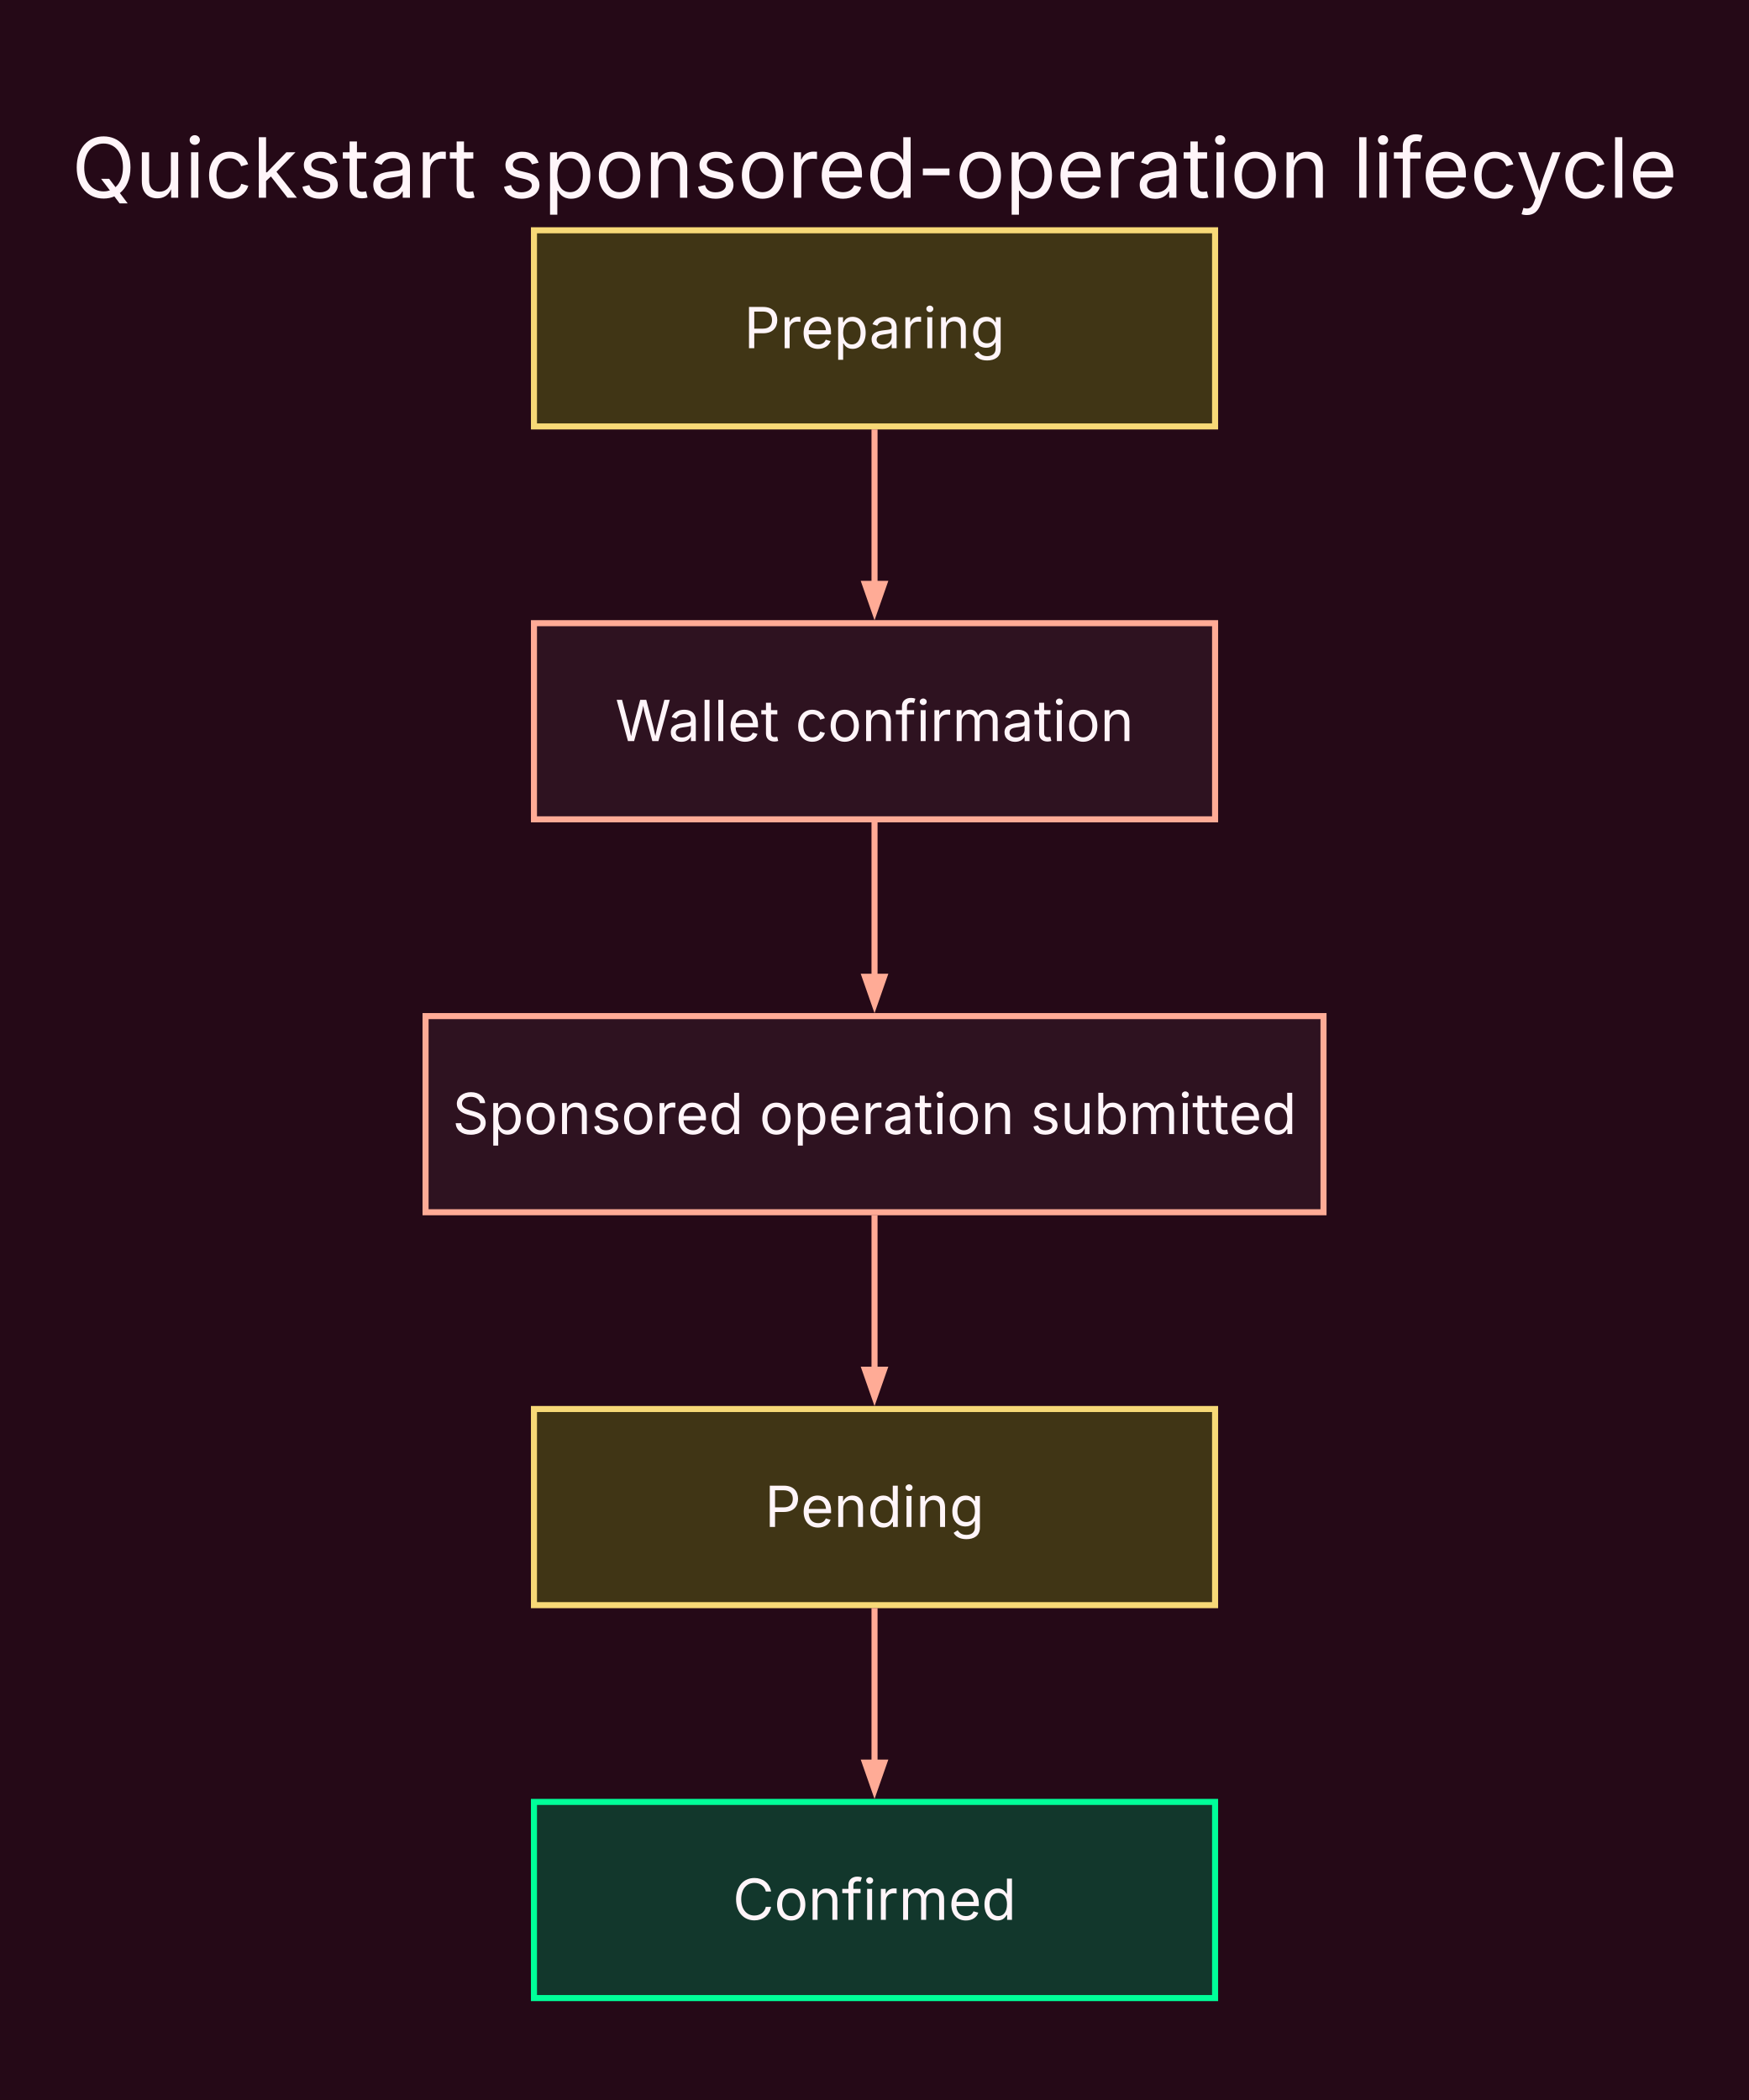
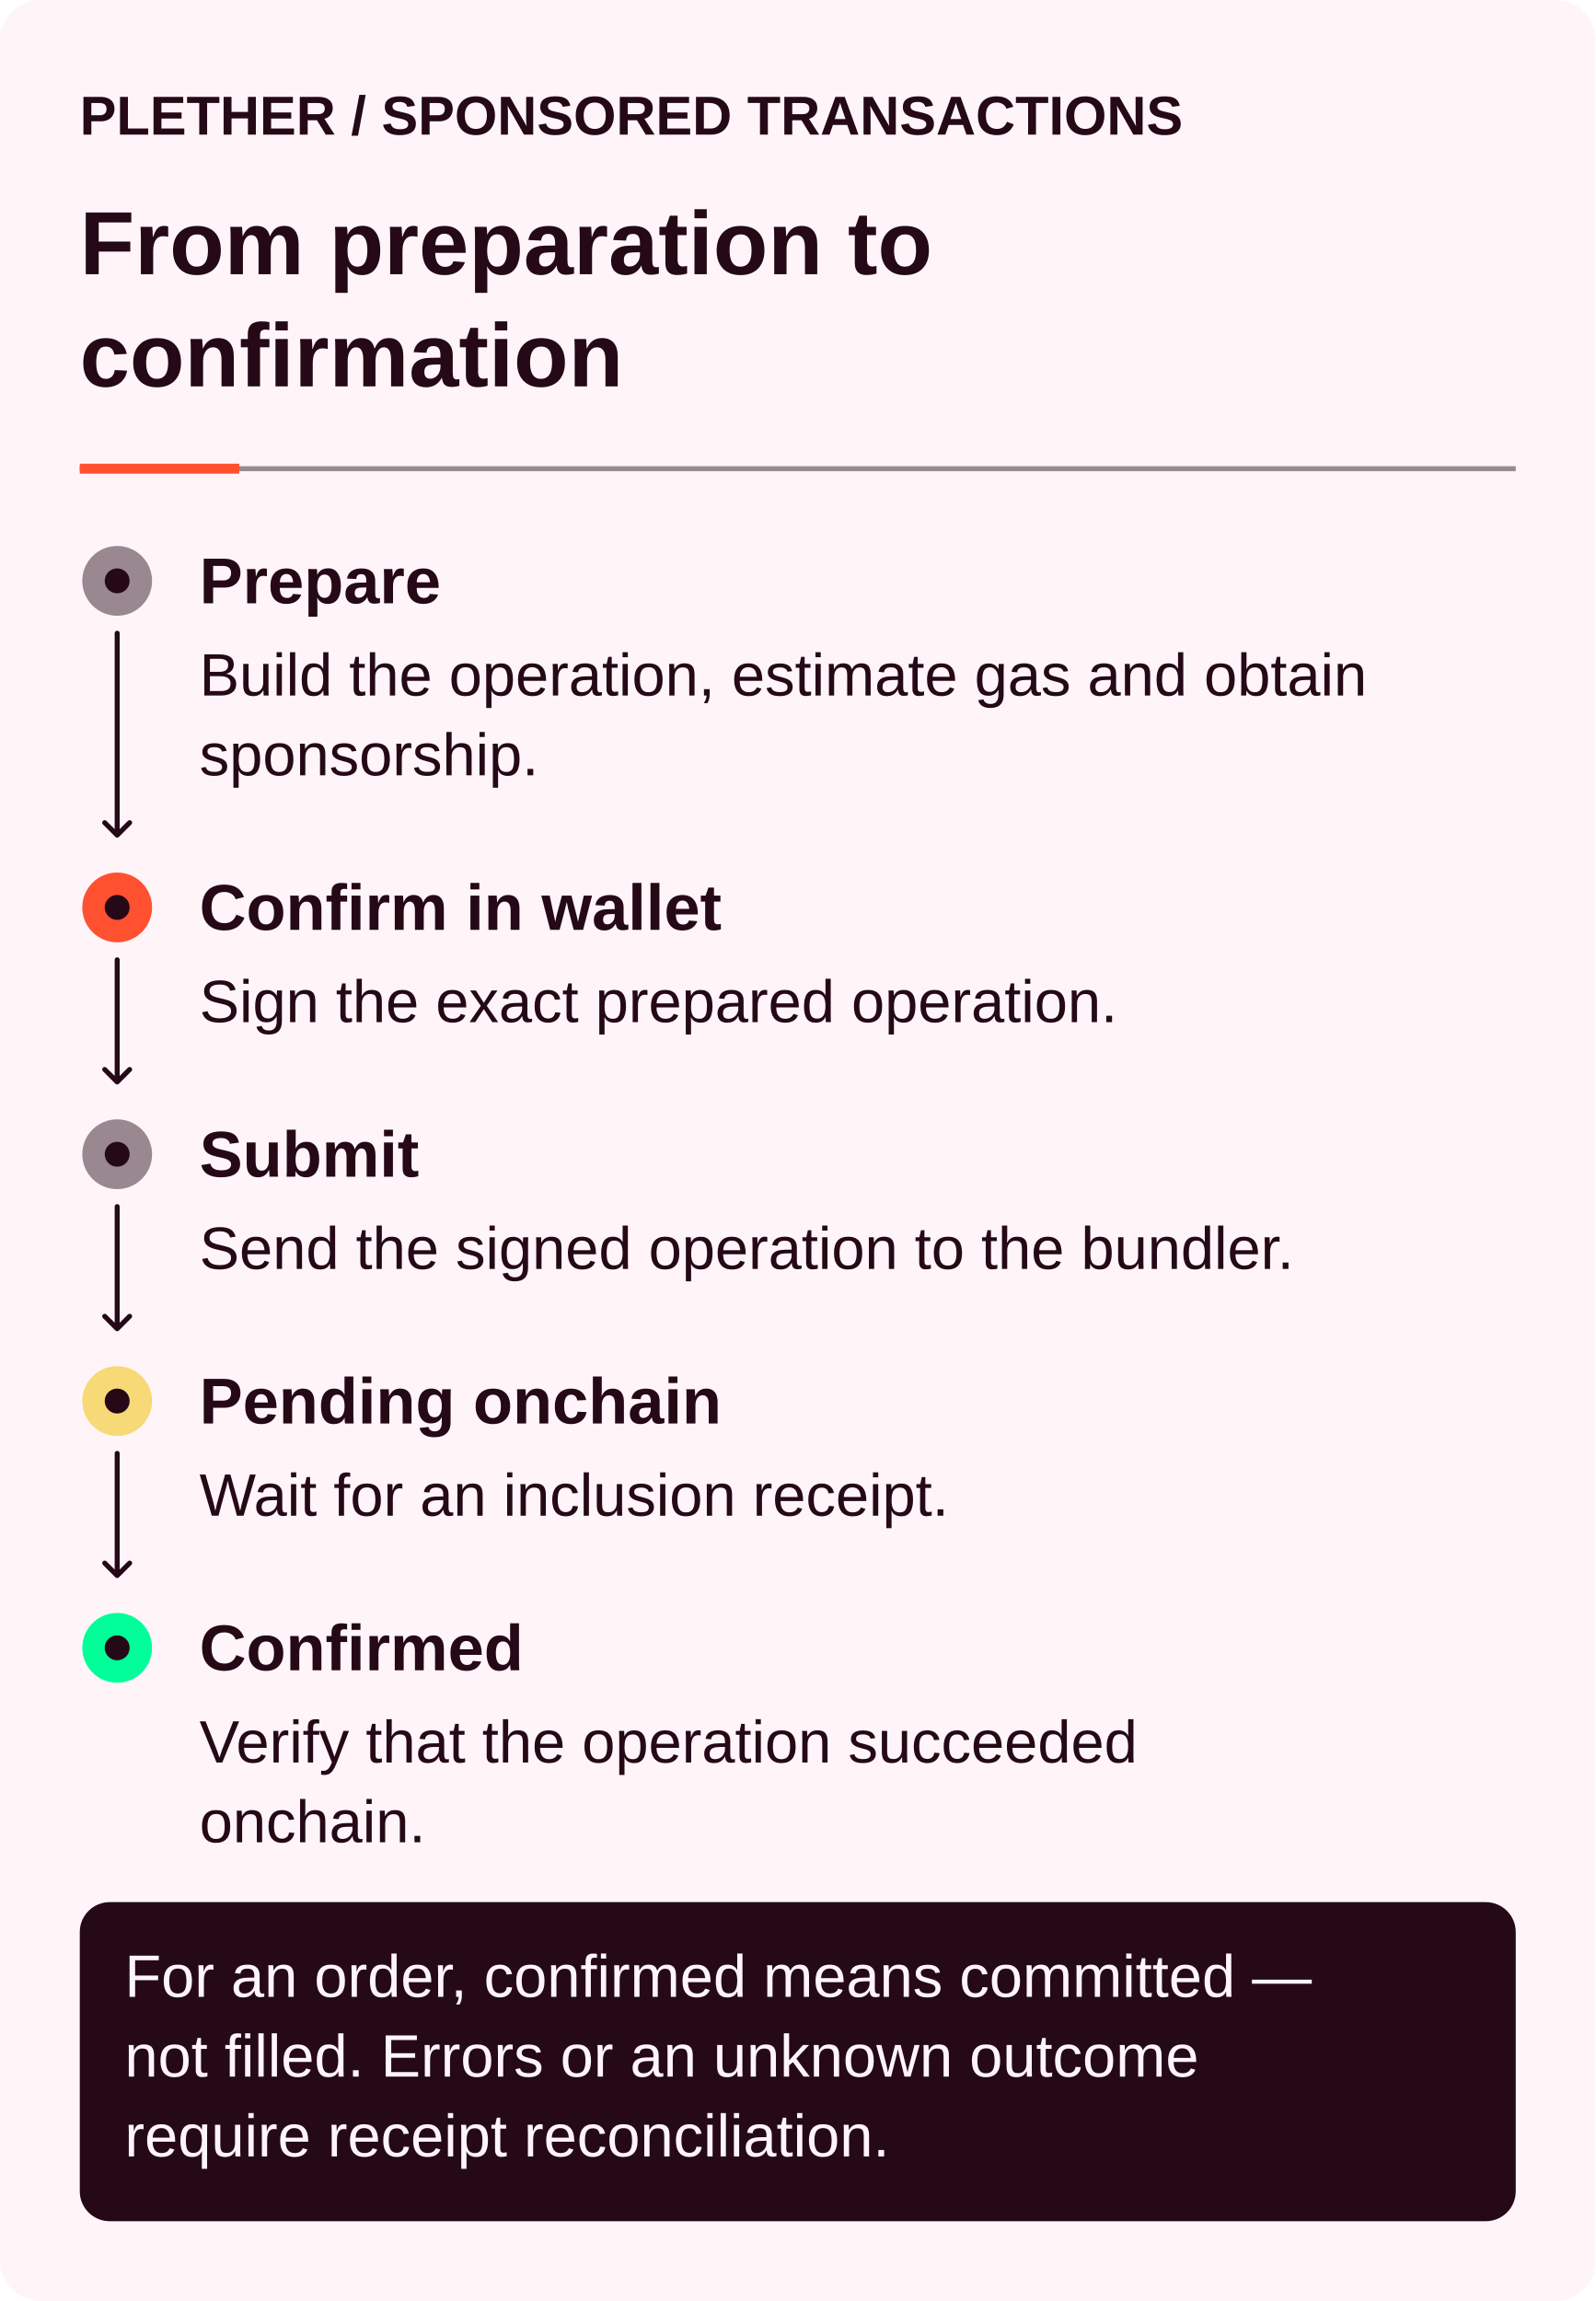
- <svg xmlns="http://www.w3.org/2000/svg" xmlns:xlink="http://www.w3.org/1999/xlink" role="img" aria-labelledby="quickstart-sponsored-operation-lifecycle-title quickstart-sponsored-operation-lifecycle-description" focusable="false" width="462pt" height="555pt" viewBox="0.00 0.00 462.00 555.00">
-   <style>text { font-family: "Uncut Sans", Inter, ui-sans-serif, system-ui, -apple-system, BlinkMacSystemFont, "Segoe UI", sans-serif; }</style>
-   <g id="graph0" class="graph" transform="scale(1 1) rotate(0) translate(27.36 528.06)">
-     <polygon fill="#250917" stroke="none" points="-27.36,27.36 -27.36,-528.06 434.86,-528.06 434.86,27.36 -27.36,27.36" />
-     <text xml:space="preserve" text-anchor="middle" x="203.75" y="-475.8" font-family="Arial" font-size="22.00" fill="#fff5f9">Quickstart sponsored-operation lifecycle</text>
-     <g id="node1" class="node">
-       <g id="a_node1">
-         <a xlink:title="Preparing">
-           <polygon fill="#403515" stroke="#f7d977" stroke-width="1.6" points="293.75,-467.2 113.75,-467.2 113.75,-415.36 293.75,-415.36 293.75,-467.2" />
-           <text xml:space="preserve" text-anchor="middle" x="203.75" y="-436.03" font-family="Arial" font-size="15.00" fill="#fff5f9">Preparing</text>
-         </a>
-       </g>
-     </g>
-     <g id="node2" class="node">
-       <g id="a_node2">
-         <a xlink:title="Wallet confirmation">
-           <polygon fill="#2e1220" stroke="#ffab96" stroke-width="1.6" points="293.75,-363.36 113.75,-363.36 113.75,-311.52 293.75,-311.52 293.75,-363.36" />
-           <text xml:space="preserve" text-anchor="middle" x="203.75" y="-332.19" font-family="Arial" font-size="15.00" fill="#fff5f9">Wallet confirmation</text>
-         </a>
-       </g>
-     </g>
-     <g id="edge1" class="edge">
-       <path fill="none" stroke="#ffab96" stroke-width="1.6" d="M203.75,-414.58C203.75,-402.16 203.75,-387.06 203.75,-373.59" />
-       <polygon fill="#ffab96" stroke="#ffab96" stroke-width="1.6" points="206.27,-373.75 203.75,-366.55 201.23,-373.75 206.27,-373.75" />
-     </g>
-     <g id="node3" class="node">
-       <g id="a_node3">
-         <a xlink:title="Sponsored operation submitted">
-           <polygon fill="#2e1220" stroke="#ffab96" stroke-width="1.6" points="322.4,-259.52 85.1,-259.52 85.1,-207.68 322.4,-207.68 322.4,-259.52" />
-           <text xml:space="preserve" text-anchor="middle" x="203.75" y="-228.35" font-family="Arial" font-size="15.00" fill="#fff5f9">Sponsored operation submitted</text>
-         </a>
-       </g>
-     </g>
-     <g id="edge2" class="edge">
-       <path fill="none" stroke="#ffab96" stroke-width="1.6" d="M203.75,-310.74C203.75,-298.32 203.75,-283.22 203.75,-269.75" />
-       <polygon fill="#ffab96" stroke="#ffab96" stroke-width="1.6" points="206.27,-269.91 203.75,-262.71 201.23,-269.91 206.27,-269.91" />
-     </g>
-     <g id="node4" class="node">
-       <g id="a_node4">
-         <a xlink:title="Pending">
-           <polygon fill="#403515" stroke="#f7d977" stroke-width="1.6" points="293.75,-155.68 113.75,-155.68 113.75,-103.84 293.75,-103.84 293.75,-155.68" />
-           <text xml:space="preserve" text-anchor="middle" x="203.75" y="-124.51" font-family="Arial" font-size="15.00" fill="#fff5f9">Pending</text>
-         </a>
-       </g>
-     </g>
-     <g id="edge3" class="edge">
-       <path fill="none" stroke="#ffab96" stroke-width="1.6" d="M203.75,-206.9C203.75,-194.48 203.75,-179.38 203.75,-165.91" />
-       <polygon fill="#ffab96" stroke="#ffab96" stroke-width="1.6" points="206.27,-166.07 203.75,-158.87 201.23,-166.07 206.27,-166.07" />
-     </g>
-     <g id="node5" class="node">
-       <g id="a_node5">
-         <a xlink:title="Confirmed">
-           <polygon fill="#12372c" stroke="#00ff99" stroke-width="1.6" points="293.75,-51.84 113.75,-51.84 113.75,0 293.75,0 293.75,-51.84" />
-           <text xml:space="preserve" text-anchor="middle" x="203.75" y="-20.67" font-family="Arial" font-size="15.00" fill="#fff5f9">Confirmed</text>
-         </a>
-       </g>
-     </g>
-     <g id="edge4" class="edge">
-       <path fill="none" stroke="#ffab96" stroke-width="1.6" d="M203.75,-103.06C203.75,-90.64 203.75,-75.54 203.75,-62.07" />
-       <polygon fill="#ffab96" stroke="#ffab96" stroke-width="1.6" points="206.27,-62.23 203.75,-55.03 201.23,-62.23 206.27,-62.23" />
-     </g>
-   </g>
+ <svg xmlns="http://www.w3.org/2000/svg" width="640" height="923" viewBox="0 0 640 923" role="img" aria-labelledby="quickstart-sponsored-operation-lifecycle-title quickstart-sponsored-operation-lifecycle-desc" focusable="false">
+   <style>text{font-family:Arial,Helvetica,sans-serif}</style>
+   <rect width="640" height="923" rx="16" fill="#FFF5F9" />
+   <text x="32" y="54" font-size="22" font-weight="700" fill="#250917" data-max-width="576">PLETHER / SPONSORED TRANSACTIONS</text>
+   <text x="32" y="110" font-size="36" font-weight="700" fill="#250917" data-max-width="576">From preparation to</text>
+   <text x="32" y="155" font-size="36" font-weight="700" fill="#250917" data-max-width="576">confirmation</text>
+   <path d="M32 188 L608 188" stroke="#9A8890" stroke-width="2" fill="none" />
+   <path d="M32 188 h64" stroke="#FF512F" stroke-width="4" fill="none" />
+   <circle cx="47" cy="233" r="14" fill="#9A8890" />
+   <circle cx="47" cy="233" r="5" fill="#250917" />
+   <text x="80" y="242" font-size="26" font-weight="700" fill="#250917" data-max-width="528">Prepare</text>
+   <text x="80" y="279" font-size="24" font-weight="400" fill="#250917" data-max-width="528">Build the operation, estimate gas and obtain</text>
+   <text x="80" y="311" font-size="24" font-weight="400" fill="#250917" data-max-width="528">sponsorship.</text>
+   <path d="M47 254 V335 m-5 -5 5 5 5 -5" stroke="#250917" stroke-width="2" stroke-linecap="round" stroke-linejoin="round" fill="none" />
+   <circle cx="47" cy="364" r="14" fill="#FF512F" />
+   <circle cx="47" cy="364" r="5" fill="#250917" />
+   <text x="80" y="373" font-size="26" font-weight="700" fill="#250917" data-max-width="528">Confirm in wallet</text>
+   <text x="80" y="410" font-size="24" font-weight="400" fill="#250917" data-max-width="528">Sign the exact prepared operation.</text>
+   <path d="M47 385 V434 m-5 -5 5 5 5 -5" stroke="#250917" stroke-width="2" stroke-linecap="round" stroke-linejoin="round" fill="none" />
+   <circle cx="47" cy="463" r="14" fill="#9A8890" />
+   <circle cx="47" cy="463" r="5" fill="#250917" />
+   <text x="80" y="472" font-size="26" font-weight="700" fill="#250917" data-max-width="528">Submit</text>
+   <text x="80" y="509" font-size="24" font-weight="400" fill="#250917" data-max-width="528">Send the signed operation to the bundler.</text>
+   <path d="M47 484 V533 m-5 -5 5 5 5 -5" stroke="#250917" stroke-width="2" stroke-linecap="round" stroke-linejoin="round" fill="none" />
+   <circle cx="47" cy="562" r="14" fill="#F7D977" />
+   <circle cx="47" cy="562" r="5" fill="#250917" />
+   <text x="80" y="571" font-size="26" font-weight="700" fill="#250917" data-max-width="528">Pending onchain</text>
+   <text x="80" y="608" font-size="24" font-weight="400" fill="#250917" data-max-width="528">Wait for an inclusion receipt.</text>
+   <path d="M47 583 V632 m-5 -5 5 5 5 -5" stroke="#250917" stroke-width="2" stroke-linecap="round" stroke-linejoin="round" fill="none" />
+   <circle cx="47" cy="661" r="14" fill="#00FF99" />
+   <circle cx="47" cy="661" r="5" fill="#250917" />
+   <text x="80" y="670" font-size="26" font-weight="700" fill="#250917" data-max-width="528">Confirmed</text>
+   <text x="80" y="707" font-size="24" font-weight="400" fill="#250917" data-max-width="528">Verify that the operation succeeded</text>
+   <text x="80" y="739" font-size="24" font-weight="400" fill="#250917" data-max-width="528">onchain.</text>
+   <rect x="32" y="763" width="576" height="128" rx="12" fill="#250917" stroke="none" />
+   <text x="50" y="801" font-size="24" font-weight="400" fill="#FFF5F9" data-max-width="540">For an order, confirmed means committed —</text>
+   <text x="50" y="833" font-size="24" font-weight="400" fill="#FFF5F9" data-max-width="540">not filled. Errors or an unknown outcome</text>
+   <text x="50" y="865" font-size="24" font-weight="400" fill="#FFF5F9" data-max-width="540">require receipt reconciliation.</text>
</svg>
